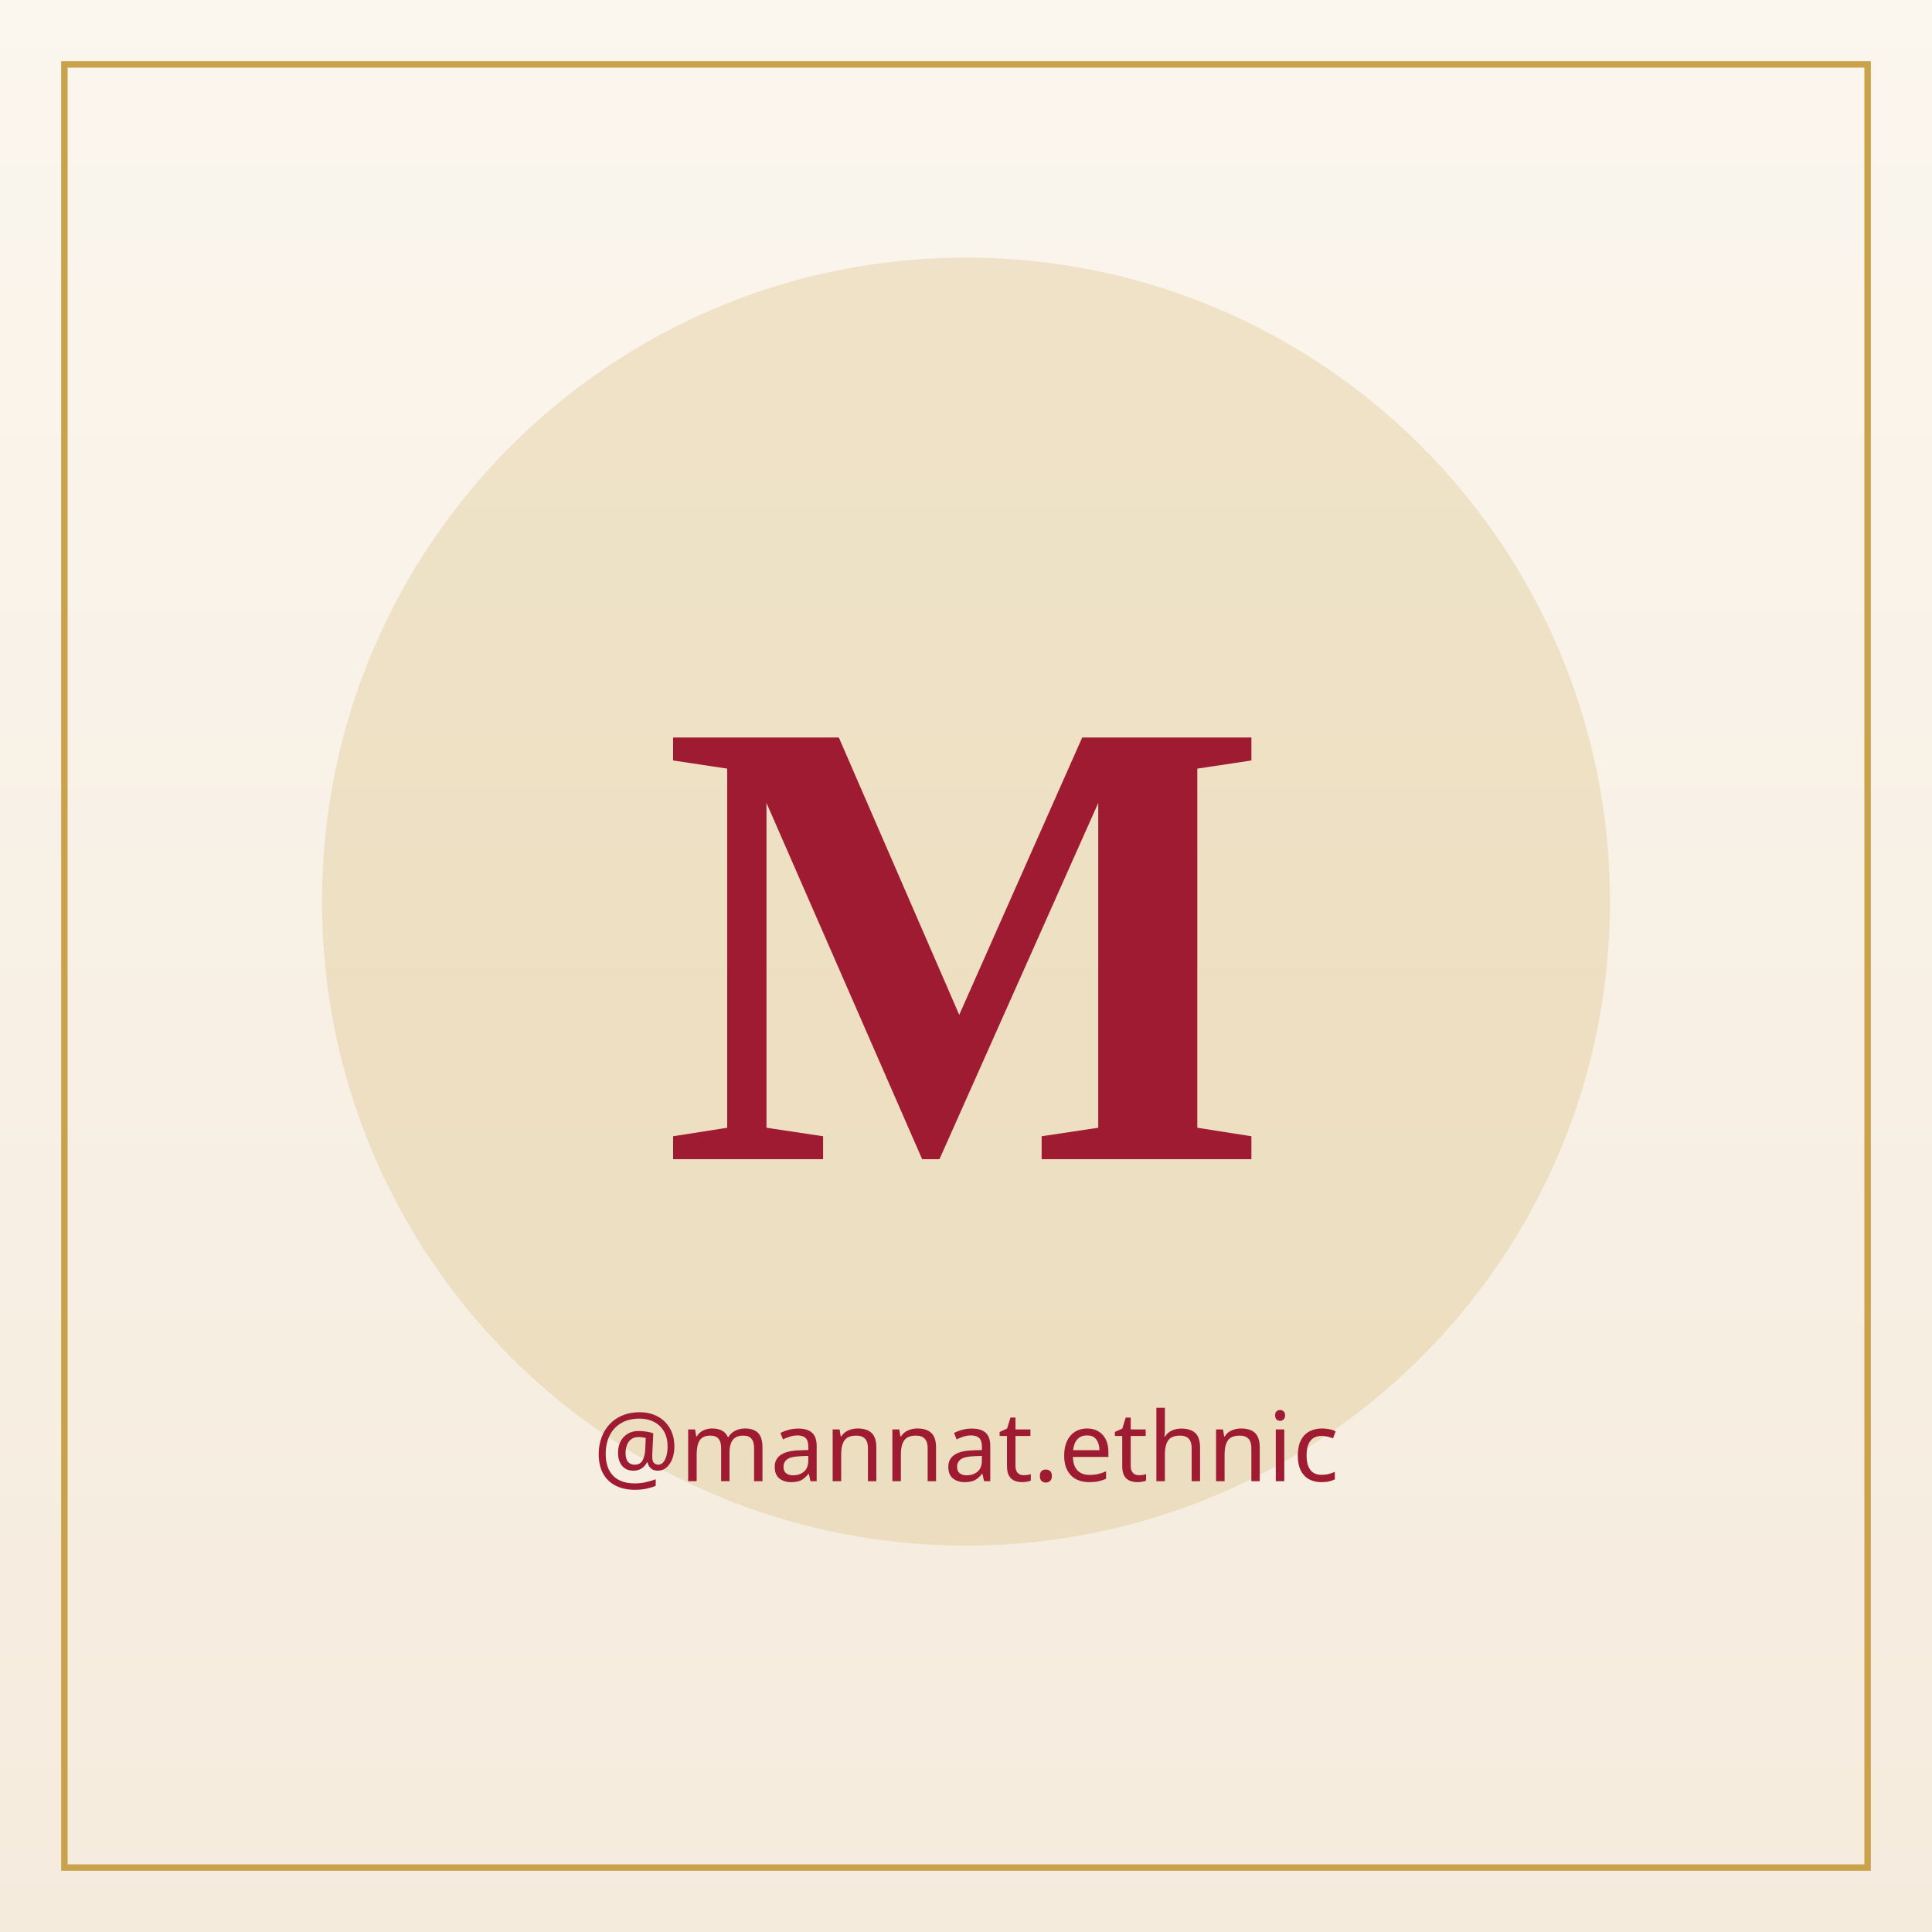
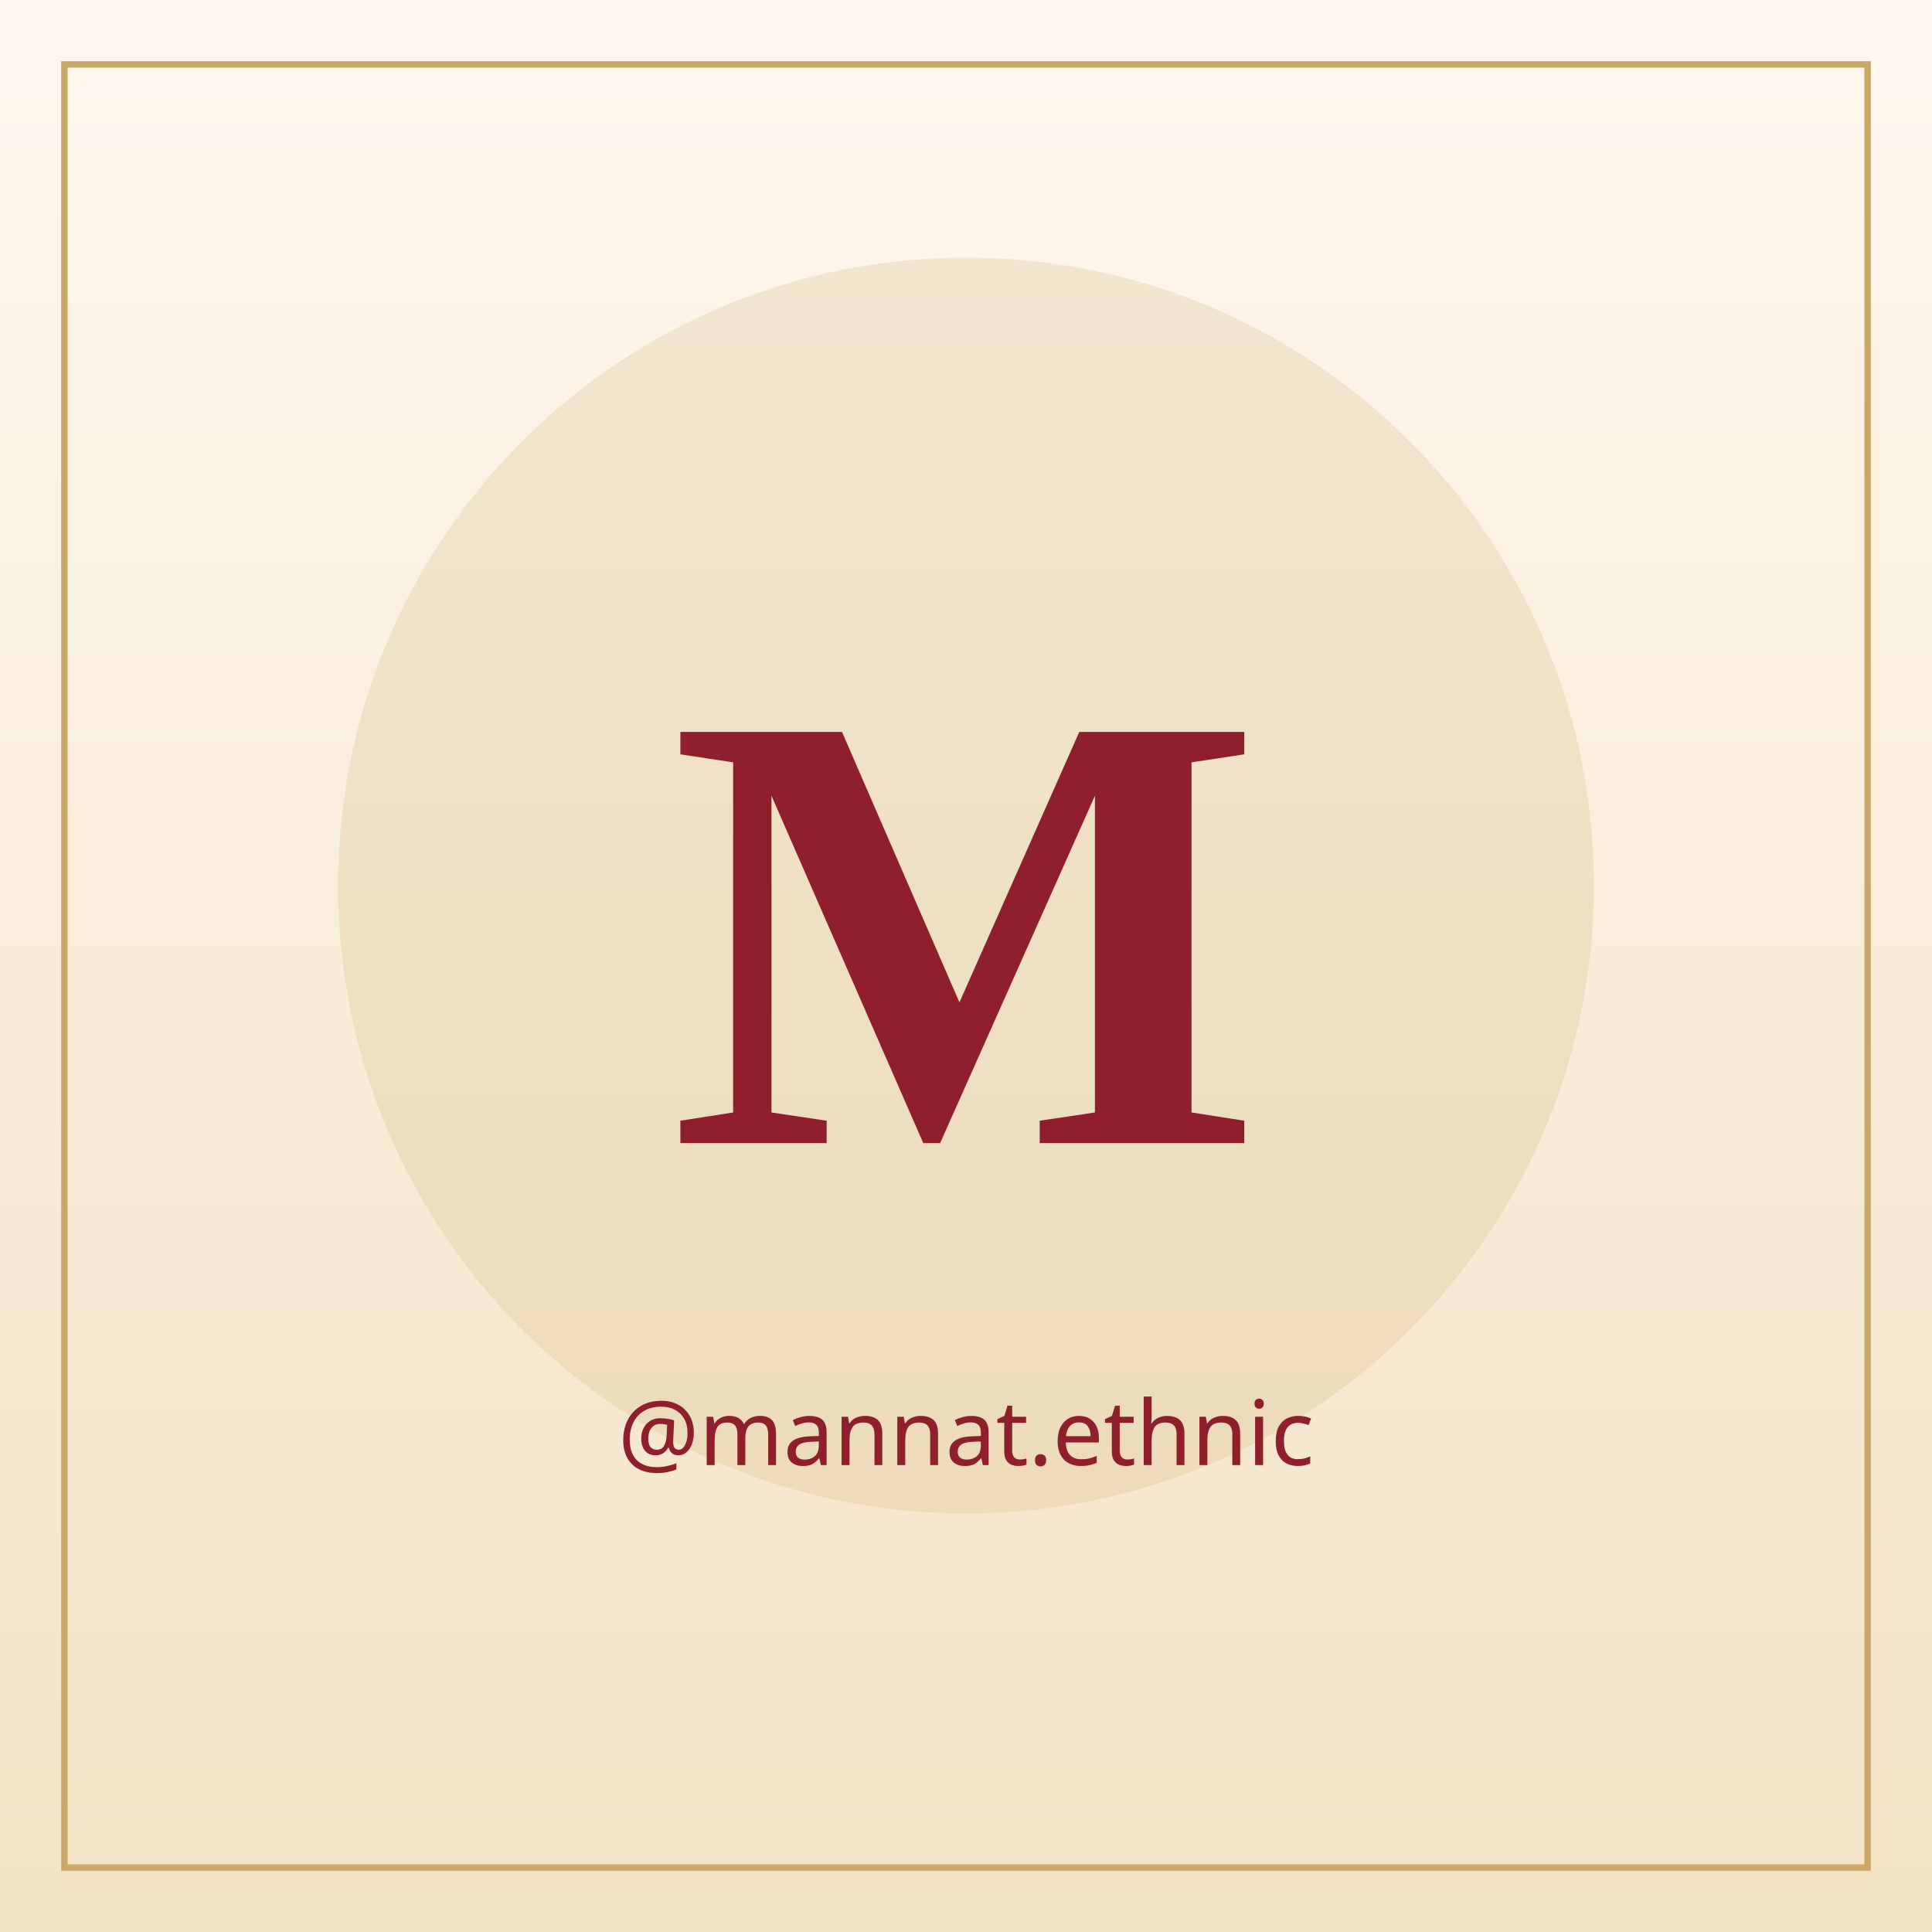
<svg xmlns="http://www.w3.org/2000/svg" viewBox="0 0 600 600">
  <defs>
-     <linearGradient id="g4" x1="0" y1="0" x2="0" y2="1">
-       <stop offset="0" stop-color="#FBF6EE" />
-       <stop offset="1" stop-color="#F5EBDD" />
+     <linearGradient id="h4" x1="0" y1="0" x2="0" y2="1">
+       <stop offset="0" stop-color="#FFF8EF" />
+       <stop offset="1" stop-color="#F3E2C5" />
    </linearGradient>
  </defs>
-   <rect width="600" height="600" fill="url(#g4)" />
-   <circle cx="300" cy="280" r="200" fill="#C9A24B" opacity="0.22" />
-   <rect x="20" y="20" width="560" height="560" fill="none" stroke="#C9A24B" stroke-width="2" />
-   <text x="300" y="360" text-anchor="middle" font-family="Georgia, 'Playfair Display', 'Times New Roman', serif" font-weight="bold" font-size="200" fill="#9E1B32">M</text>
-   <text x="300" y="460" text-anchor="middle" font-family="system-ui, 'Segoe UI', sans-serif" font-size="30" fill="#9E1B32">@mannat.ethnic</text>
+   <rect width="600" height="600" fill="url(#h4)" />
+   <circle cx="300" cy="275" r="195" fill="#C8A96A" opacity="0.20" />
+   <rect x="20" y="20" width="560" height="560" fill="none" stroke="#C8A96A" stroke-width="2" />
+   <text x="300" y="355" text-anchor="middle" font-family="Georgia, 'Cormorant Garamond', 'Times New Roman', serif" font-weight="600" font-size="195" fill="#8F1F2D">M</text>
+   <text x="300" y="455" text-anchor="middle" font-family="system-ui, 'Segoe UI', sans-serif" font-size="28" fill="#8F1F2D">@mannat.ethnic</text>
</svg>
